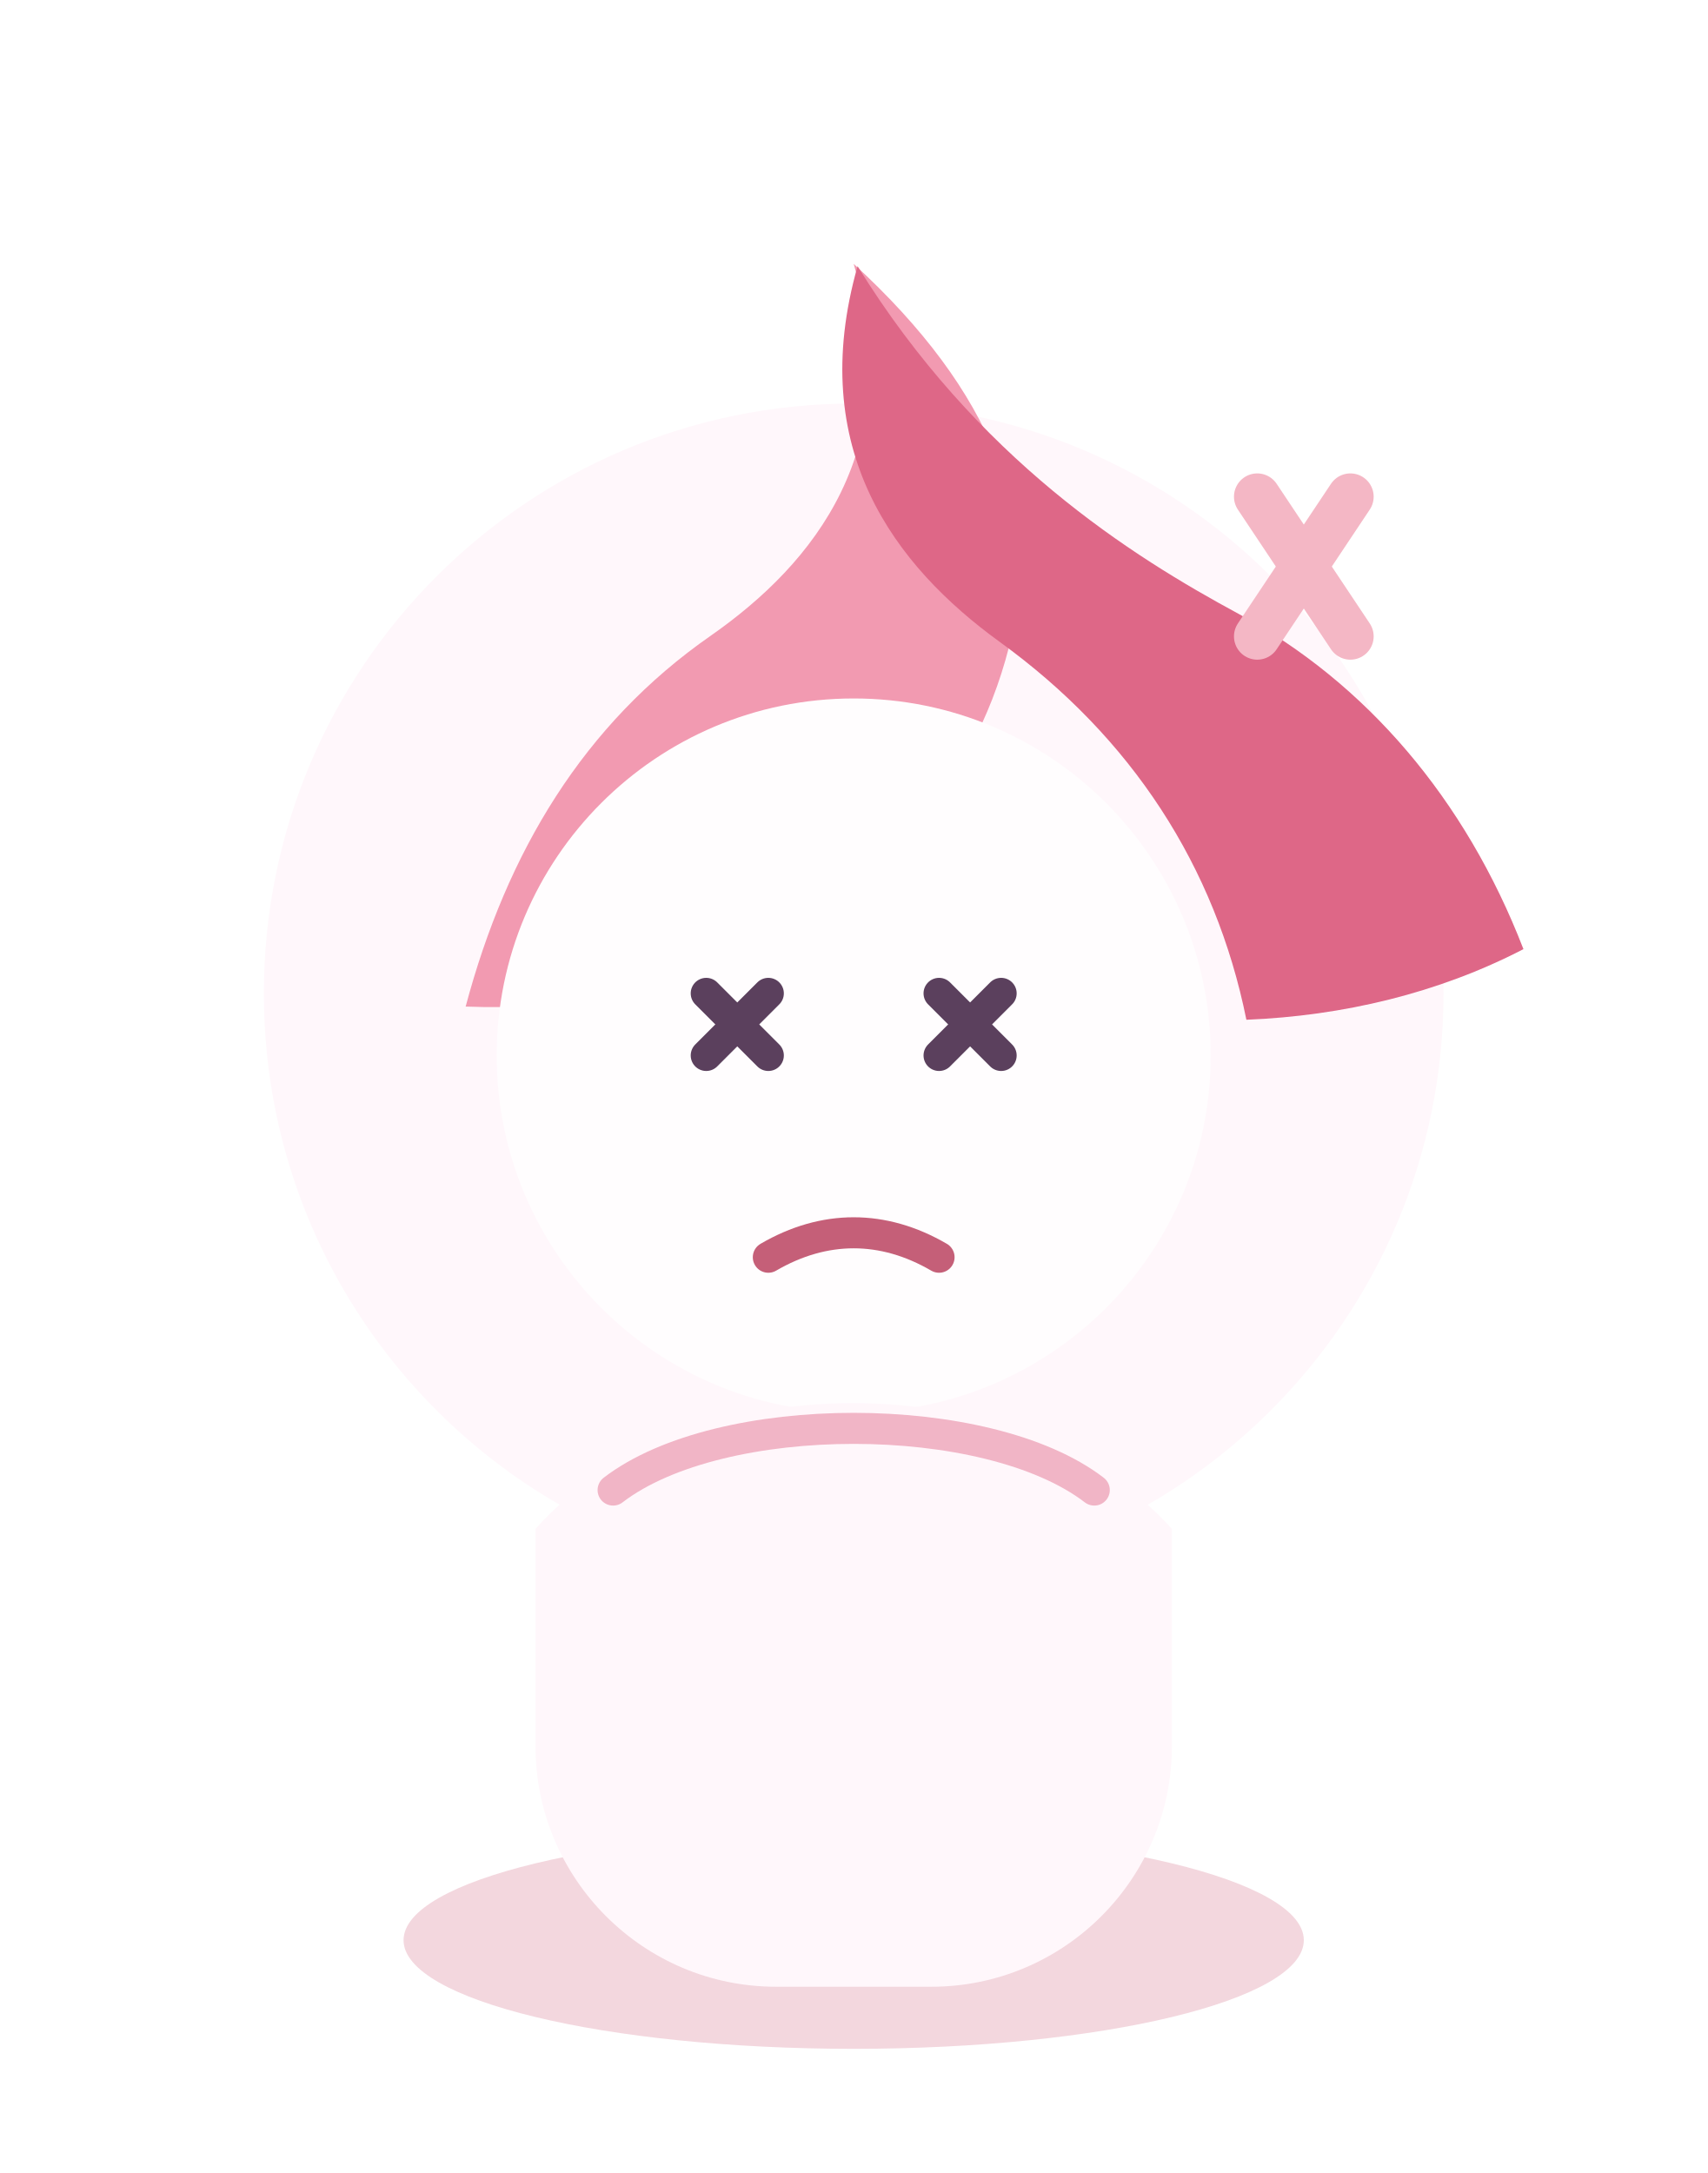
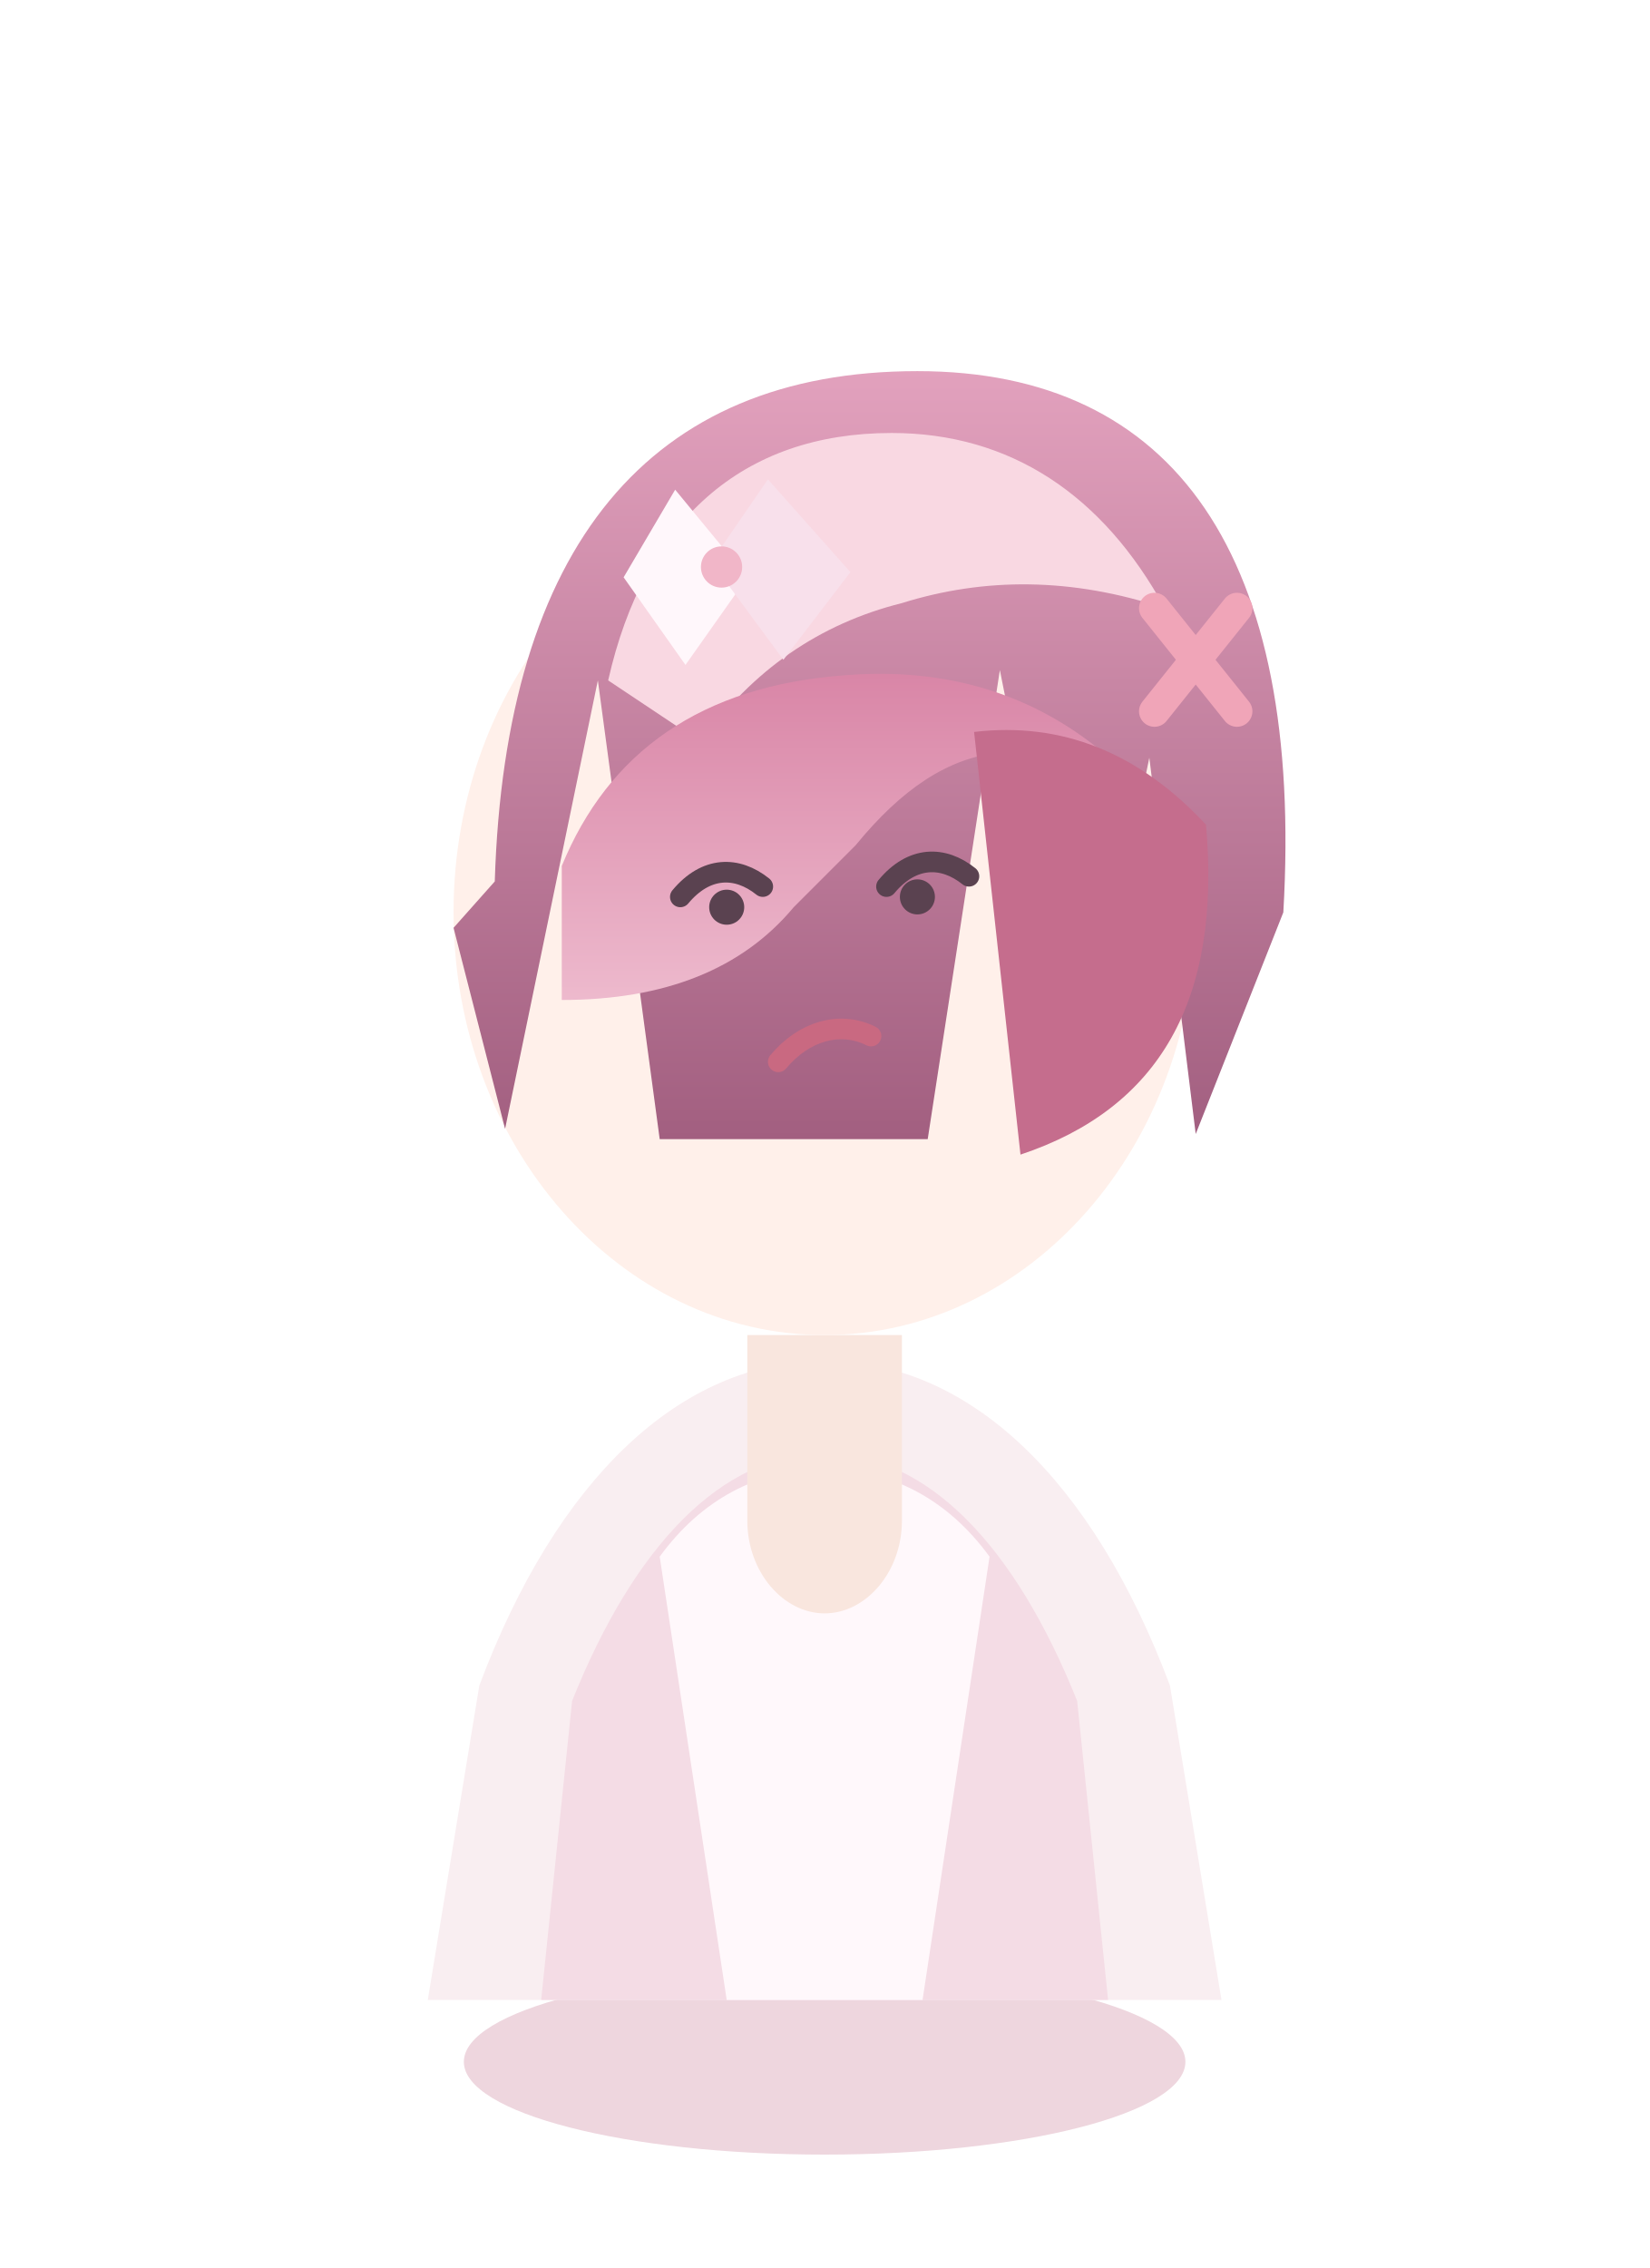
- <svg xmlns="http://www.w3.org/2000/svg" width="220" height="280" viewBox="0 0 220 280" fill="none">
-   <ellipse cx="110" cy="250" rx="58" ry="14" fill="#F3D7DE" />
-   <circle cx="110" cy="128" r="76" fill="#FFF7FB" />
-   <path d="M110 34C128 50.5 134.2 66.9 130 83.4C125.3 101.8 112.4 115.5 95.8 122.9C84.5 128 72.3 130.2 60 129.7C65.3 109.8 75.2 93.3 91.6 81.9C104.9 72.6 116.9 57.8 110 34Z" fill="#F29AB1" />
-   <path d="M110.5 34.3C103.8 57.9 115.3 72.9 128.8 82.7C145.8 95 156.6 111.6 160.6 131.4C173 130.9 185.3 128 196.3 122.3C188.8 102.9 176 88 159.6 79.1C145.9 71.7 125.9 59.2 110.5 34.3Z" fill="#DE6787" />
-   <circle cx="110" cy="136" r="46" fill="#FFFDFE" />
-   <path d="M91 128L99 136" stroke="#5B405D" stroke-width="4" stroke-linecap="round" />
-   <path d="M99 128L91 136" stroke="#5B405D" stroke-width="4" stroke-linecap="round" />
-   <path d="M121 128L129 136" stroke="#5B405D" stroke-width="4" stroke-linecap="round" />
-   <path d="M129 128L121 136" stroke="#5B405D" stroke-width="4" stroke-linecap="round" />
-   <path d="M99 162C106.2 157.8 113.8 157.8 121 162" stroke="#C55F78" stroke-width="4" stroke-linecap="round" />
-   <path d="M162 64L174 82" stroke="#F4B7C5" stroke-width="6" stroke-linecap="round" />
-   <path d="M174 64L162 82" stroke="#F4B7C5" stroke-width="6" stroke-linecap="round" />
-   <path d="M69 197C88.2 175.4 131.6 175.4 151 197V225C151 242.1 137.1 256 120 256H100C82.9 256 69 242.1 69 225V197Z" fill="#FFF7FB" />
-   <path d="M79 192C92.8 181.4 127.2 181.4 141 192" stroke="#F1B5C6" stroke-width="4" stroke-linecap="round" />
+ <svg xmlns="http://www.w3.org/2000/svg" width="320" height="440" viewBox="0 0 320 440" fill="none">
+   <ellipse cx="160" cy="400" rx="70" ry="18" fill="#EED6DE" />
+   <path d="M93 327C108 287 132 264 160 264C188 264 212 287 227 327L237 388H83L93 327Z" fill="#F9EEF1" />
+   <path d="M111 330C123 300 140 282 160 282C180 282 197 300 209 330L215 388H105L111 330Z" fill="#F4DCE5" />
+   <path d="M128 302C136 291 147 285 160 285C173 285 184 291 192 302L179 388H141L128 302Z" fill="#FFF8FB" />
+   <path d="M145 259H175V295C175 305 168 313 160 313C152 313 145 305 145 295V259Z" fill="#F9E6DE" />
+   <ellipse cx="160" cy="177" rx="72" ry="82" fill="#FFF0EA" />
+   <path d="M96 171C98 106 126 72 178 72C228 72 253 108 249 177L232 220L223 147L210 210L194 130L180 221H128L116 132L98 219L88 180L96 171Z" fill="url(#hairBackError)" />
+   <path d="M118 132C125 101 144 84 173 84C196 84 214 96 226 118C208 112 191 112 175 117C159 121 146 130 136 144L118 132Z" fill="#F9D8E2" />
+   <path d="M109 168C118 146 136 133 164 131C189 129 209 138 224 156C215 148 205 145 194 146C184 147 175 153 166 164L154 176C144 188 129 194 109 194V168Z" fill="url(#hairFrontError)" />
+   <path d="M189 142C206 140 221 146 234 160C237 194 225 215 198 224L189 142Z" fill="#C56D8D" />
+   <path d="M132 174C137 168 143 168 148 172" stroke="#5A4250" stroke-width="4" stroke-linecap="round" />
+   <path d="M172 172C177 166 183 166 188 170" stroke="#5A4250" stroke-width="4" stroke-linecap="round" />
+   <circle cx="141" cy="176" r="3.4" fill="#5A4250" />
+   <circle cx="178" cy="174" r="3.4" fill="#5A4250" />
+   <path d="M151 206C156 200 163 198 169 201" stroke="#C96981" stroke-width="4" stroke-linecap="round" />
+   <path d="M224 118L240 138" stroke="#F0A5B8" stroke-width="6" stroke-linecap="round" />
+   <path d="M240 118L224 138" stroke="#F0A5B8" stroke-width="6" stroke-linecap="round" />
+   <path d="M121 112L131 95L145 112L133 129L121 112Z" fill="#FFF7FB" />
+   <path d="M138 109L149 93L165 111L152 128L138 109Z" fill="#F8E0EB" />
+   <circle cx="140" cy="110" r="4" fill="#F1B6C8" />
+   <defs>
+     <linearGradient id="hairBackError" x1="169" y1="72" x2="169" y2="221" gradientUnits="userSpaceOnUse">
+       <stop stop-color="#E2A1BD" />
+       <stop offset="1" stop-color="#A25F80" />
+     </linearGradient>
+     <linearGradient id="hairFrontError" x1="166.5" y1="131" x2="166.5" y2="224" gradientUnits="userSpaceOnUse">
+       <stop stop-color="#D986A7" />
+       <stop offset="1" stop-color="#F7D2DF" />
+     </linearGradient>
+   </defs>
</svg>
